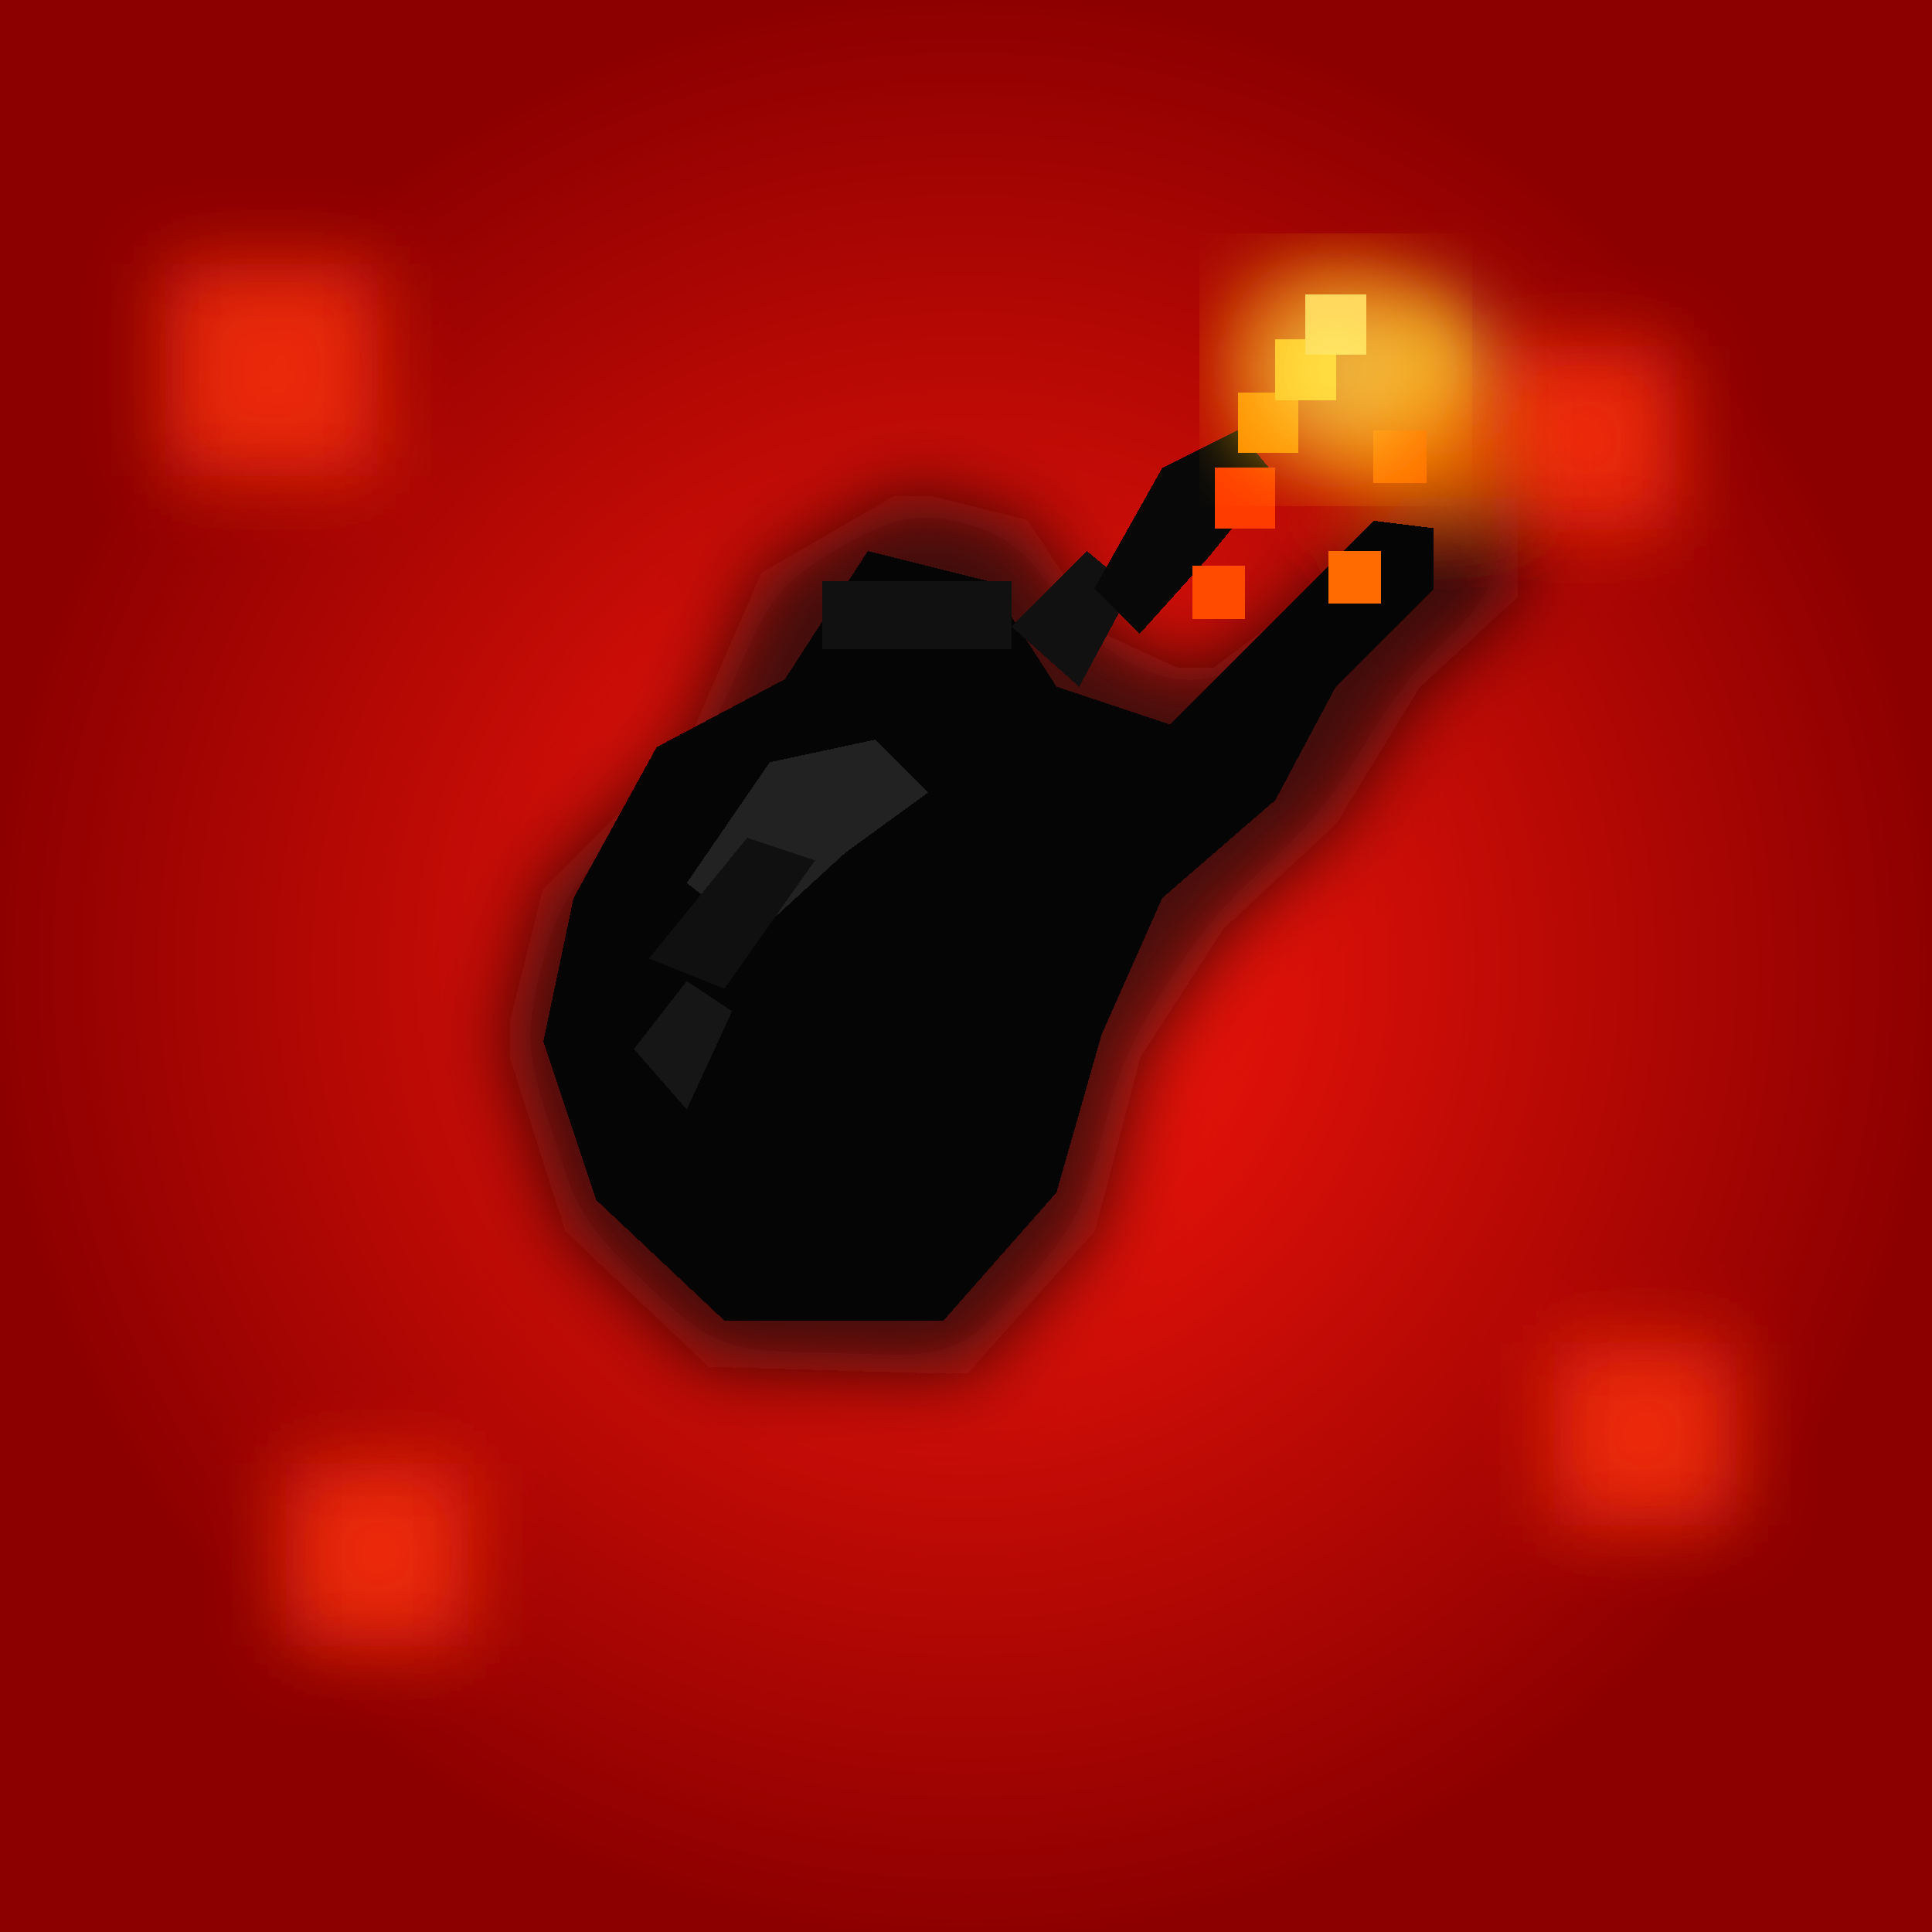
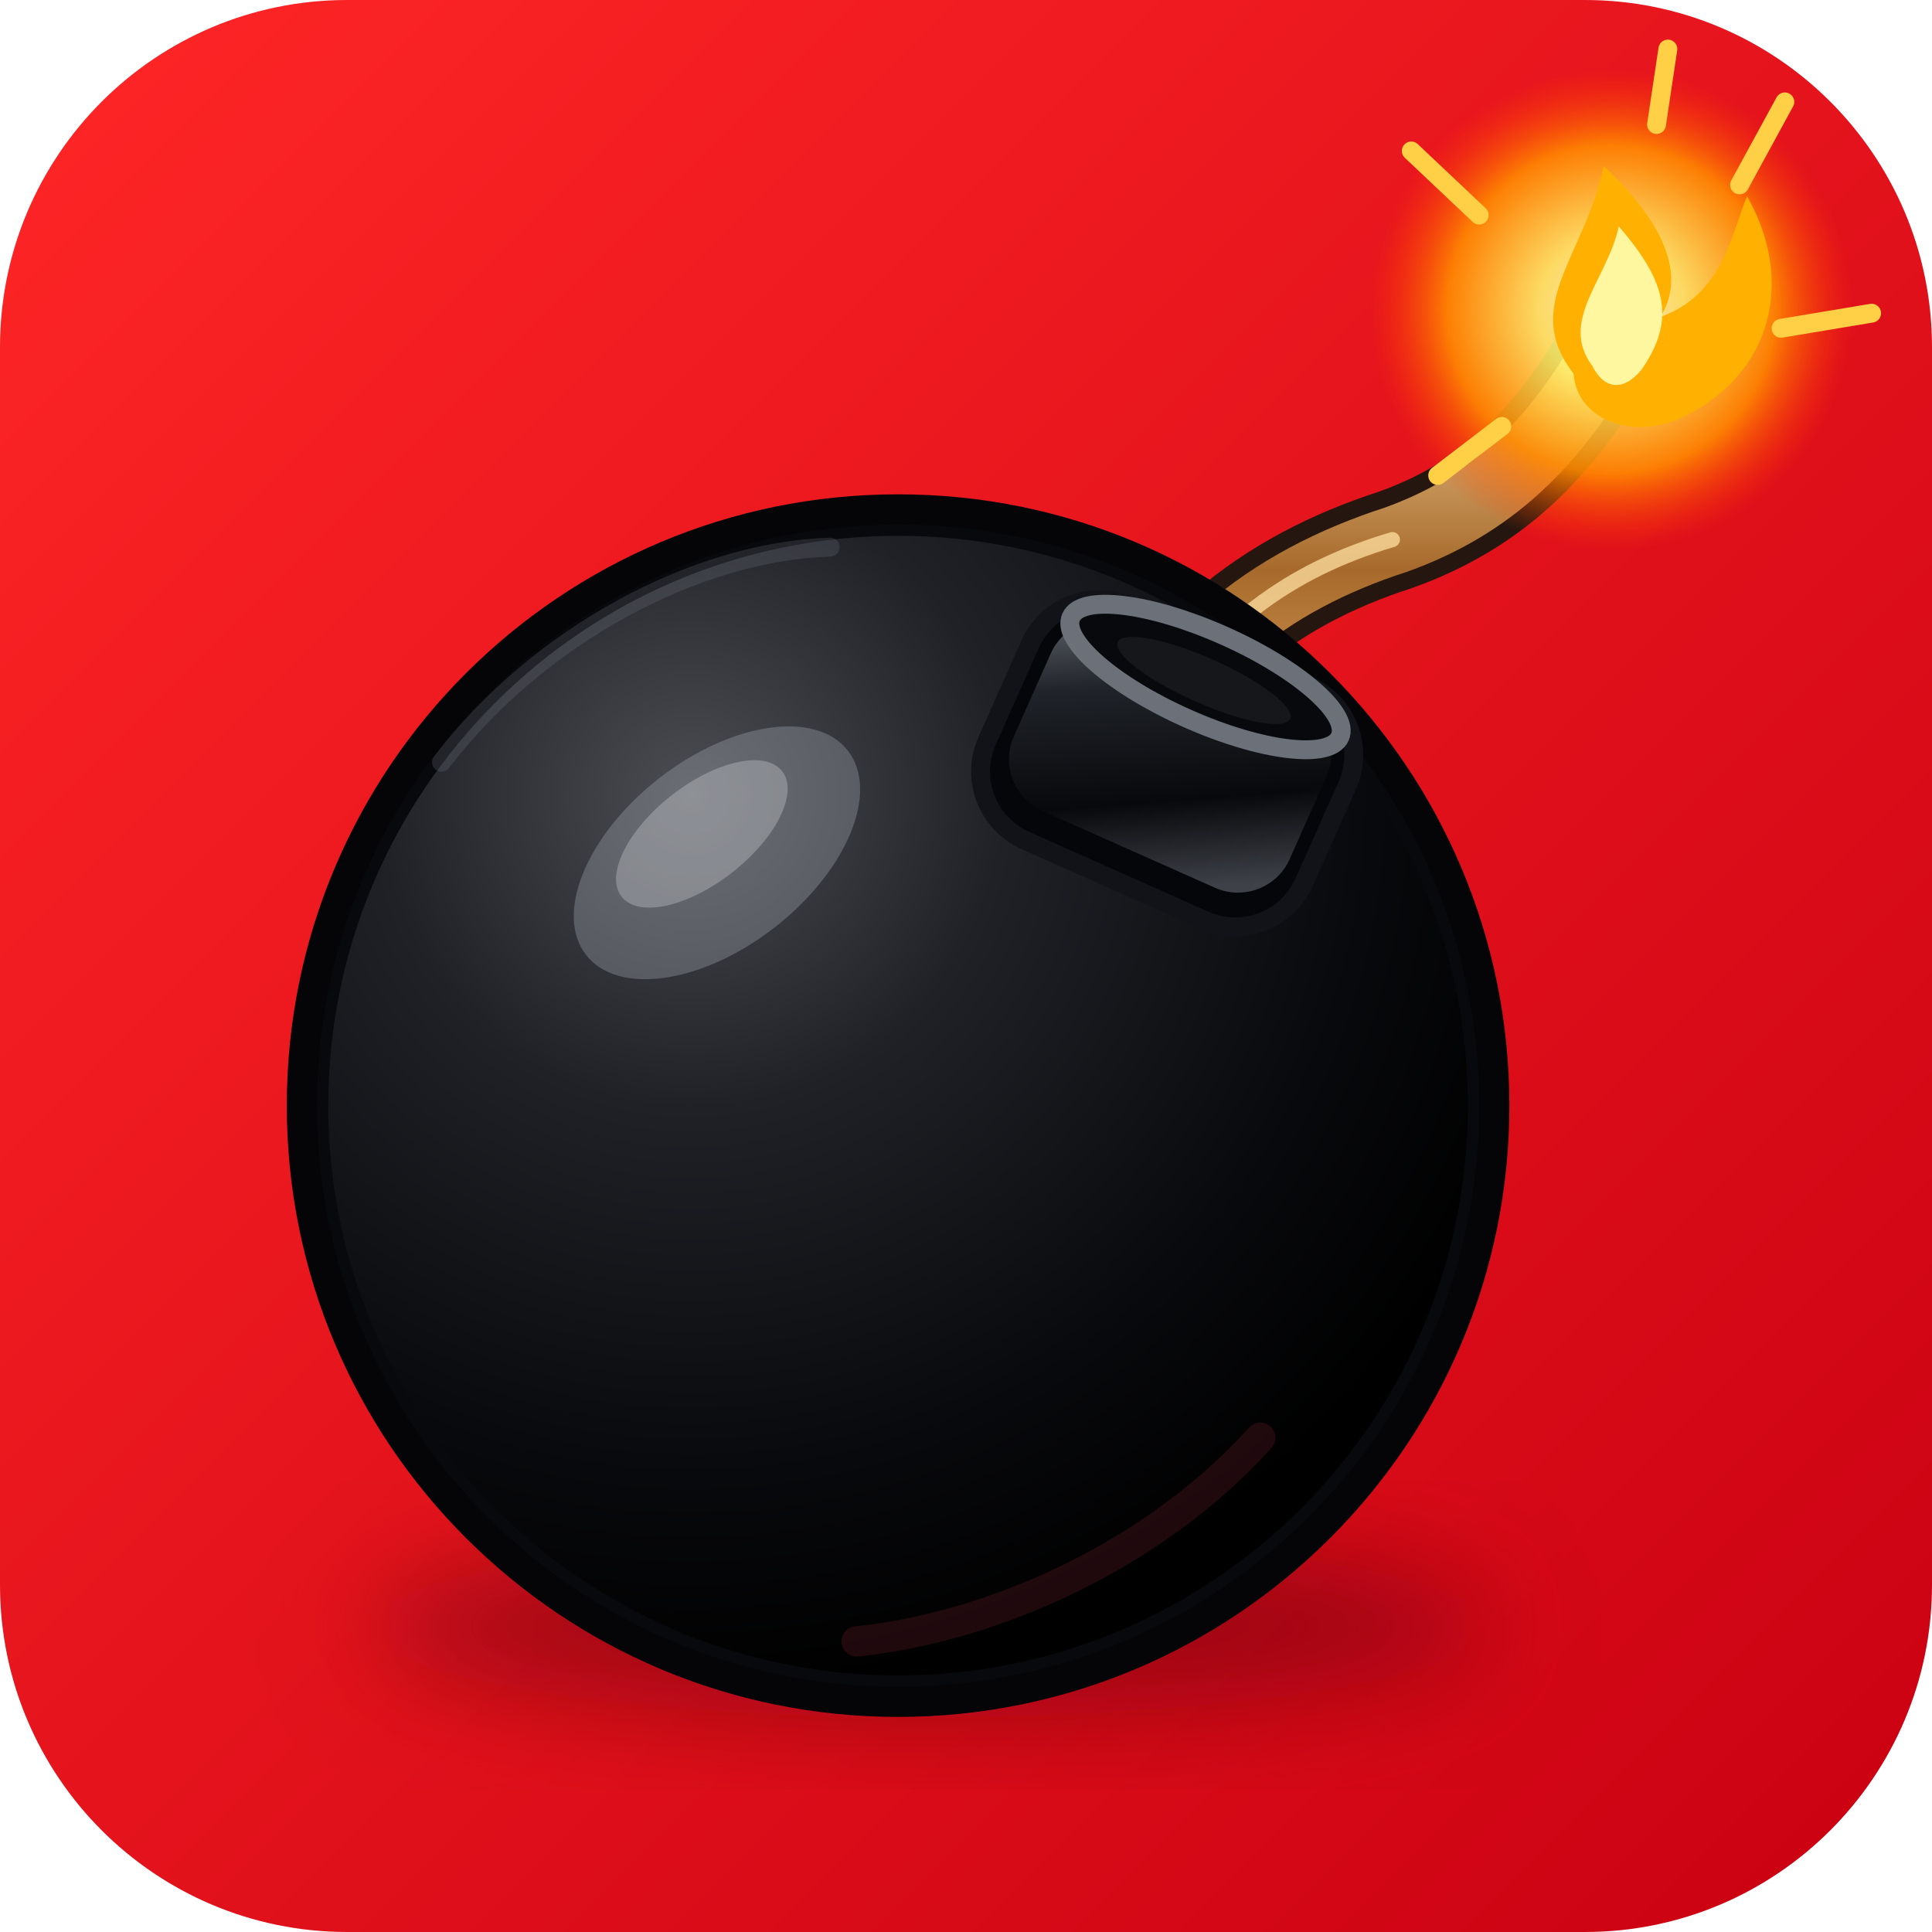
- <svg xmlns="http://www.w3.org/2000/svg" width="256" height="256" viewBox="0 0 256 256">
+ <svg xmlns="http://www.w3.org/2000/svg" width="512" height="512" viewBox="0 0 512 512">
  <defs>
-     <filter id="blur">
-       <feGaussianBlur stdDeviation="5" />
+     <linearGradient id="bg" x1="0" y1="0" x2="1" y2="1">
+       <stop stop-color="#ff2626" />
+       <stop offset="1" stop-color="#c90012" />
+     </linearGradient>
+     <radialGradient id="body" cx="32%" cy="23%" r="78%">
+       <stop stop-color="#4b4d52" />
+       <stop offset=".35" stop-color="#202126" />
+       <stop offset=".76" stop-color="#08090c" />
+       <stop offset="1" stop-color="#000" />
+     </radialGradient>
+     <linearGradient id="metal" x1="0" y1="0" x2="0.8" y2="1">
+       <stop stop-color="#646870" />
+       <stop offset=".3" stop-color="#202329" />
+       <stop offset=".7" stop-color="#08090c" />
+       <stop offset="1" stop-color="#3e4148" />
+     </linearGradient>
+     <linearGradient id="rope" x1="0" y1="0" x2="0" y2="1">
+       <stop stop-color="#f5d49a" />
+       <stop offset=".5" stop-color="#a76a2c" />
+       <stop offset="1" stop-color="#e3ad62" />
+     </linearGradient>
+     <radialGradient id="flame">
+       <stop stop-color="#fffbd0" />
+       <stop offset=".3" stop-color="#fff06b" />
+       <stop offset=".68" stop-color="#ff8a00" />
+       <stop offset="1" stop-color="#ff3b00" stop-opacity="0" />
+     </radialGradient>
+     <filter id="shadow" x="-30%" y="-30%" width="160%" height="170%">
+       <feGaussianBlur stdDeviation="14" />
    </filter>
-     <radialGradient id="red">
-       <stop offset="0" stop-color="#ff180c" />
-       <stop offset="1" stop-color="#8d0000" />
-     </radialGradient>
  </defs>
-   <rect width="256" height="256" fill="url(#red)" />
-   <g opacity=".8" filter="url(#blur)" fill="#ff310c">
-     <rect x="22" y="35" width="28" height="28" />
-     <rect x="198" y="46" width="24" height="24" />
-     <rect x="206" y="178" width="24" height="24" />
-     <rect x="38" y="194" width="24" height="24" />
+   <rect width="512" height="512" rx="92" fill="url(#bg)" />
+   <ellipse cx="246" cy="431" rx="148" ry="24" fill="#65000a" opacity=".5" filter="url(#shadow)" />
+   <path d="M294 211 C310 174 336 154 370 143 C395 134 412 118 427 91" fill="none" stroke="#25170f" stroke-width="27" stroke-linecap="round" />
+   <path d="M294 211 C310 174 336 154 370 143 C395 134 412 118 427 91" fill="none" stroke="url(#rope)" stroke-width="18" stroke-linecap="round" />
+   <path d="M305 193 C321 166 342 151 369 143" fill="none" stroke="#ffe0a0" stroke-width="4" stroke-linecap="round" opacity=".75" />
+   <g transform="translate(427 82)">
+     <circle r="64" fill="url(#flame)" opacity=".9" />
+     <path d="M-10 17 C-24 -1 -7 -14 -2 -38 C14 -23 20 -9 13 2 C30 -4 32 -21 36 -30 C49 -7 42 17 20 28 C7 35 -9 30 -10 17Z" fill="#ffb000" />
+     <path d="M-5 15 C-14 3 -1 -8 2 -22 C15 -7 17 3 8 16 C3 22 -2 21 -5 15Z" fill="#fff6a0" />
+     <g stroke="#ffcf45" stroke-width="5" stroke-linecap="round">
+       <path d="M-35 -25l-18 -17" />
+       <path d="M34 -33l12 -22" />
+       <path d="M45 5l24 -4" />
+       <path d="M-29 31l-17 13" />
+       <path d="M12 -49l3 -20" />
+     </g>
  </g>
-   <g shape-rendering="crispEdges" filter="url(#blur)" opacity=".75">
-     <path d="M91 99 L101 76 L120 65 L136 69 L146 84 L159 90 L175 78 L188 64 L201 64 L201 79 L188 91 L177 109 L162 123 L151 140 L145 163 L128 182 L94 181 L75 163 L67 138 L72 118 Z" fill="#080808" />
-     <rect x="179" y="46" width="20" height="20" fill="#ff8a00" />
-     <rect x="183" y="40" width="12" height="12" fill="#fff04a" />
-   </g>
-   <g shape-rendering="crispEdges">
-     <path d="M76 119 L87 99 L104 90 L115 73 L131 77 L140 91 L155 96 L169 82 L182 69 L190 70 L190 78 L177 91 L169 106 L154 119 L146 137 L140 158 L125 175 L96 175 L79 159 L72 138 Z" fill="#050505" />
-     <path d="M91 117 L102 101 L116 98 L123 105 L112 113 L100 124 Z" fill="#222222" />
-     <rect x="109" y="77" width="25" height="9" fill="#111111" />
-     <path d="M134 83 L144 73 L150 78 L143 91 Z" fill="#111111" />
-     <path d="M145 78 L154 62 L164 57 L169 63 L160 74 L151 84 Z" fill="#080808" />
-     <rect x="164" y="52" width="8" height="8" fill="#ff8b00" />
-     <rect x="169" y="45" width="8" height="8" fill="#ffd52c" />
-     <rect x="173" y="39" width="8" height="8" fill="#fff2a0" />
-     <rect x="161" y="62" width="8" height="8" fill="#ff3c00" />
-     <rect x="182" y="57" width="7" height="7" fill="#ff6b00" />
-     <rect x="158" y="75" width="7" height="7" fill="#ff4b00" />
-     <rect x="176" y="73" width="7" height="7" fill="#ff6b00" />
-     <path d="M86 127 L99 111 L108 114 L96 131 Z" fill="#101010" />
-     <path d="M84 139 L91 130 L97 134 L91 147 Z" fill="#161616" />
-   </g>
-   <g filter="url(#blur)" opacity=".7">
-     <circle cx="177" cy="49" r="15" fill="#ffb000" />
-     <circle cx="177" cy="49" r="7" fill="#fff65b" />
+   <circle cx="238" cy="293" r="158" fill="#08090c" stroke="#050507" stroke-width="8" />
+   <circle cx="238" cy="293" r="151" fill="url(#body)" />
+   <ellipse cx="190" cy="226" rx="44" ry="25" transform="rotate(-38 190 226)" fill="#aeb3bd" opacity=".32" />
+   <ellipse cx="186" cy="221" rx="27" ry="13" transform="rotate(-38 186 221)" fill="#f3f5f7" opacity=".26" />
+   <path d="M117 202 C143 168 185 146 220 145" fill="none" stroke="#777b84" stroke-width="5" stroke-linecap="round" opacity=".24" />
+   <path d="M334 381 C307 411 265 431 227 435" fill="none" stroke="#3a1117" stroke-width="8" stroke-linecap="round" opacity=".55" />
+   <g transform="rotate(24 302 199)">
+     <rect x="264" y="165" width="92" height="68" rx="20" fill="#050609" stroke="#111319" stroke-width="5" />
+     <rect x="270" y="170" width="80" height="54" rx="15" fill="url(#metal)" />
+     <ellipse cx="310" cy="174" rx="39" ry="12" fill="#08090c" stroke="#6b7079" stroke-width="5" />
+     <ellipse cx="310" cy="175" rx="25" ry="6" fill="#15171b" />
  </g>
</svg>
